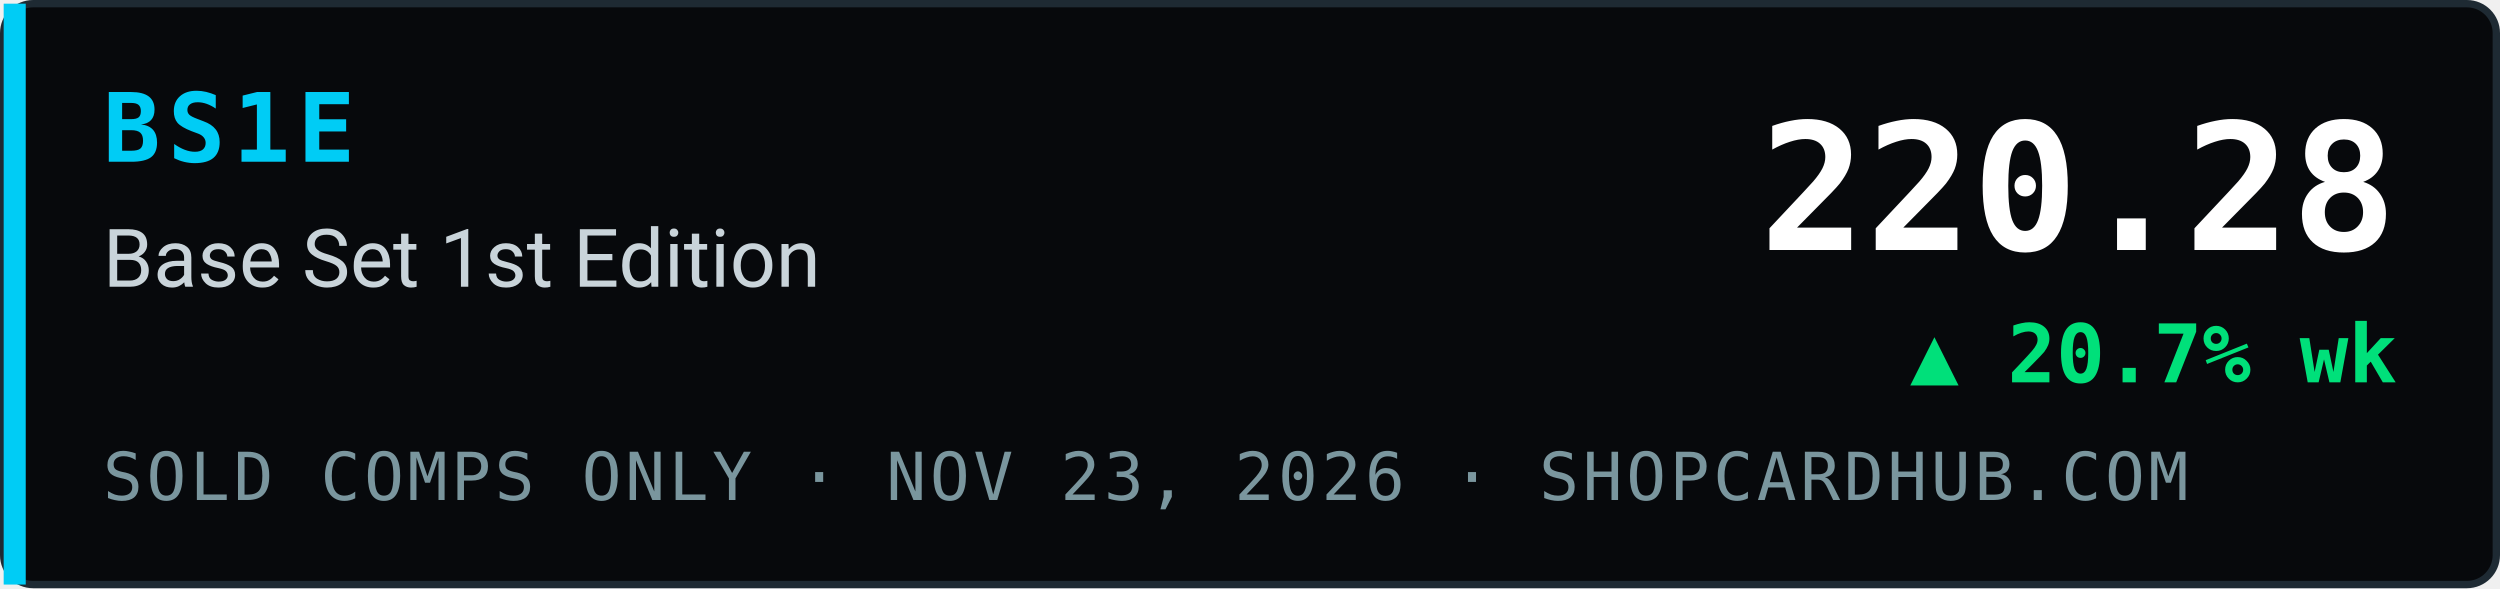
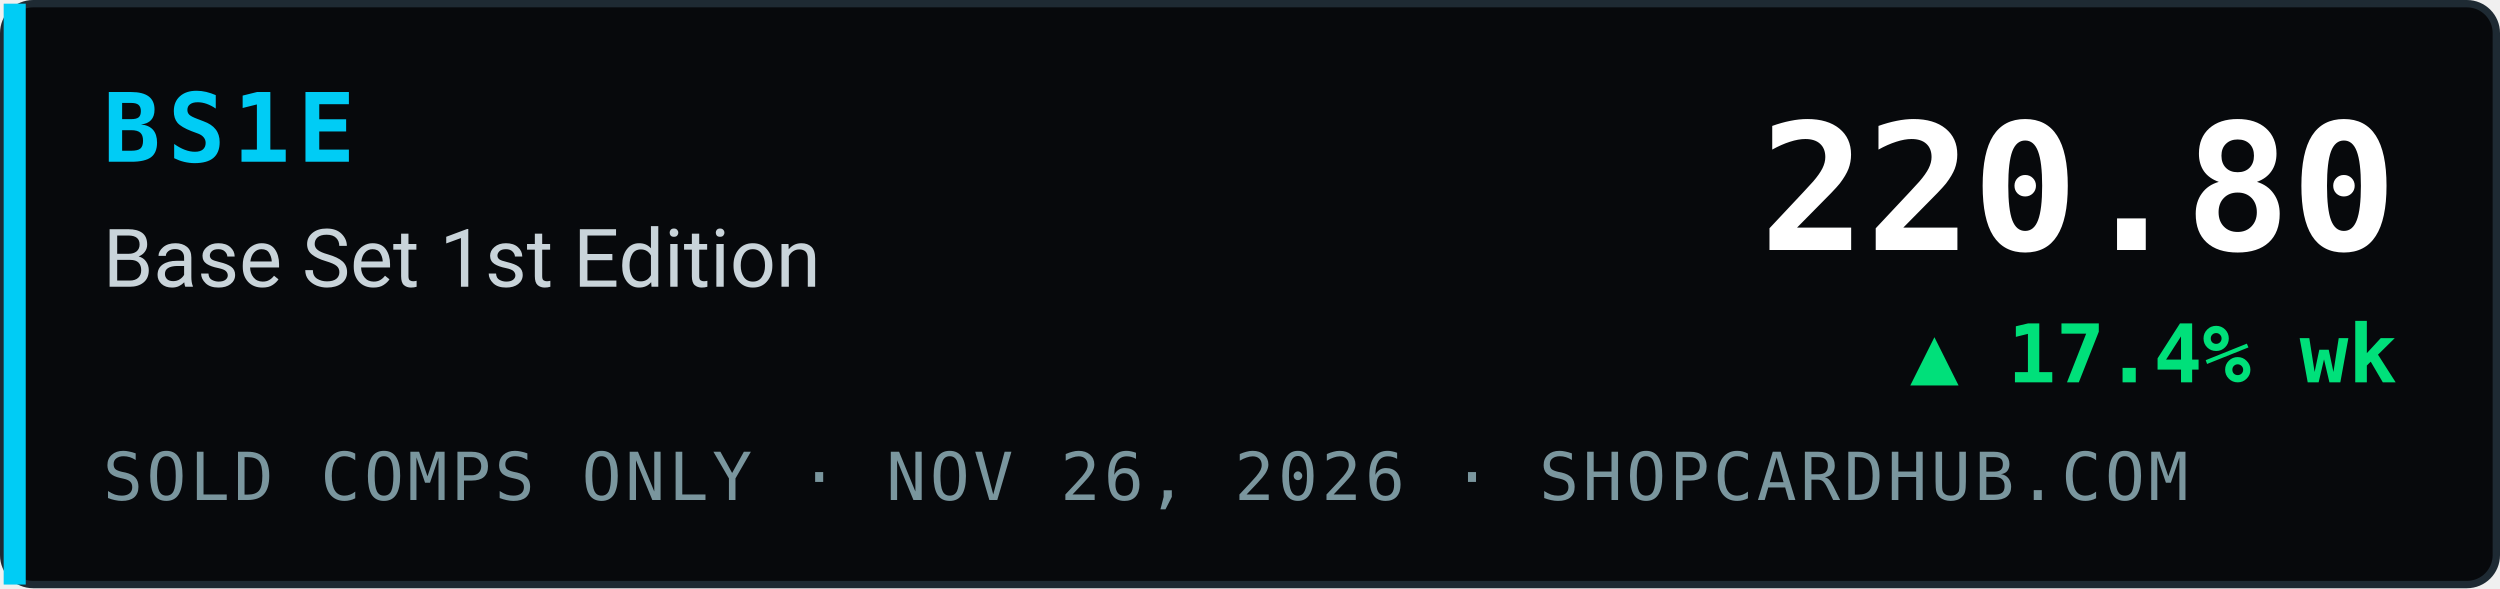
- <svg xmlns="http://www.w3.org/2000/svg" width="340" height="80" viewBox="0 0 340 80" role="img" aria-label="BS1E Base Set 1st Edition index 220.28, ▲ 20.7% wk, sold comps only, ShopCardHub">
+ <svg xmlns="http://www.w3.org/2000/svg" width="340" height="80" viewBox="0 0 340 80" role="img" aria-label="BS1E Base Set 1st Edition index 220.80, ▲ 17.4% wk, sold comps only, ShopCardHub">
  <rect x="0.5" y="0.5" width="339" height="79" rx="4" fill="#07090c" stroke="#1e2a33" />
  <rect x="0.5" y="0.5" width="3" height="79" fill="#00ccf5" />
  <text x="14" y="22" font-family="ui-monospace,SFMono-Regular,Menlo,Consolas,monospace" font-size="13" font-weight="700" fill="#00ccf5" letter-spacing="1">BS1E</text>
  <text x="14" y="39" font-family="system-ui,-apple-system,Segoe UI,Roboto,Helvetica,Arial,sans-serif" font-size="11" fill="#c9d4da">Base Set 1st Edition</text>
-   <text x="14" y="68" font-family="ui-monospace,SFMono-Regular,Menlo,Consolas,monospace" font-size="9" fill="#7a969e" letter-spacing="0.5">SOLD COMPS ONLY · NOV 23, 2026 · SHOPCARDHUB.COM</text>
-   <text x="326" y="34" text-anchor="end" font-family="ui-monospace,SFMono-Regular,Menlo,Consolas,monospace" font-size="24" font-weight="700" fill="#ffffff">220.28</text>
-   <text x="326" y="52" text-anchor="end" font-family="ui-monospace,SFMono-Regular,Menlo,Consolas,monospace" font-size="11" font-weight="700" fill="#00e07a">▲ 20.7% wk</text>
+   <text x="14" y="68" font-family="ui-monospace,SFMono-Regular,Menlo,Consolas,monospace" font-size="9" fill="#7a969e" letter-spacing="0.5">SOLD COMPS ONLY · NOV 26, 2026 · SHOPCARDHUB.COM</text>
+   <text x="326" y="34" text-anchor="end" font-family="ui-monospace,SFMono-Regular,Menlo,Consolas,monospace" font-size="24" font-weight="700" fill="#ffffff">220.80</text>
+   <text x="326" y="52" text-anchor="end" font-family="ui-monospace,SFMono-Regular,Menlo,Consolas,monospace" font-size="11" font-weight="700" fill="#00e07a">▲ 17.4% wk</text>
</svg>
